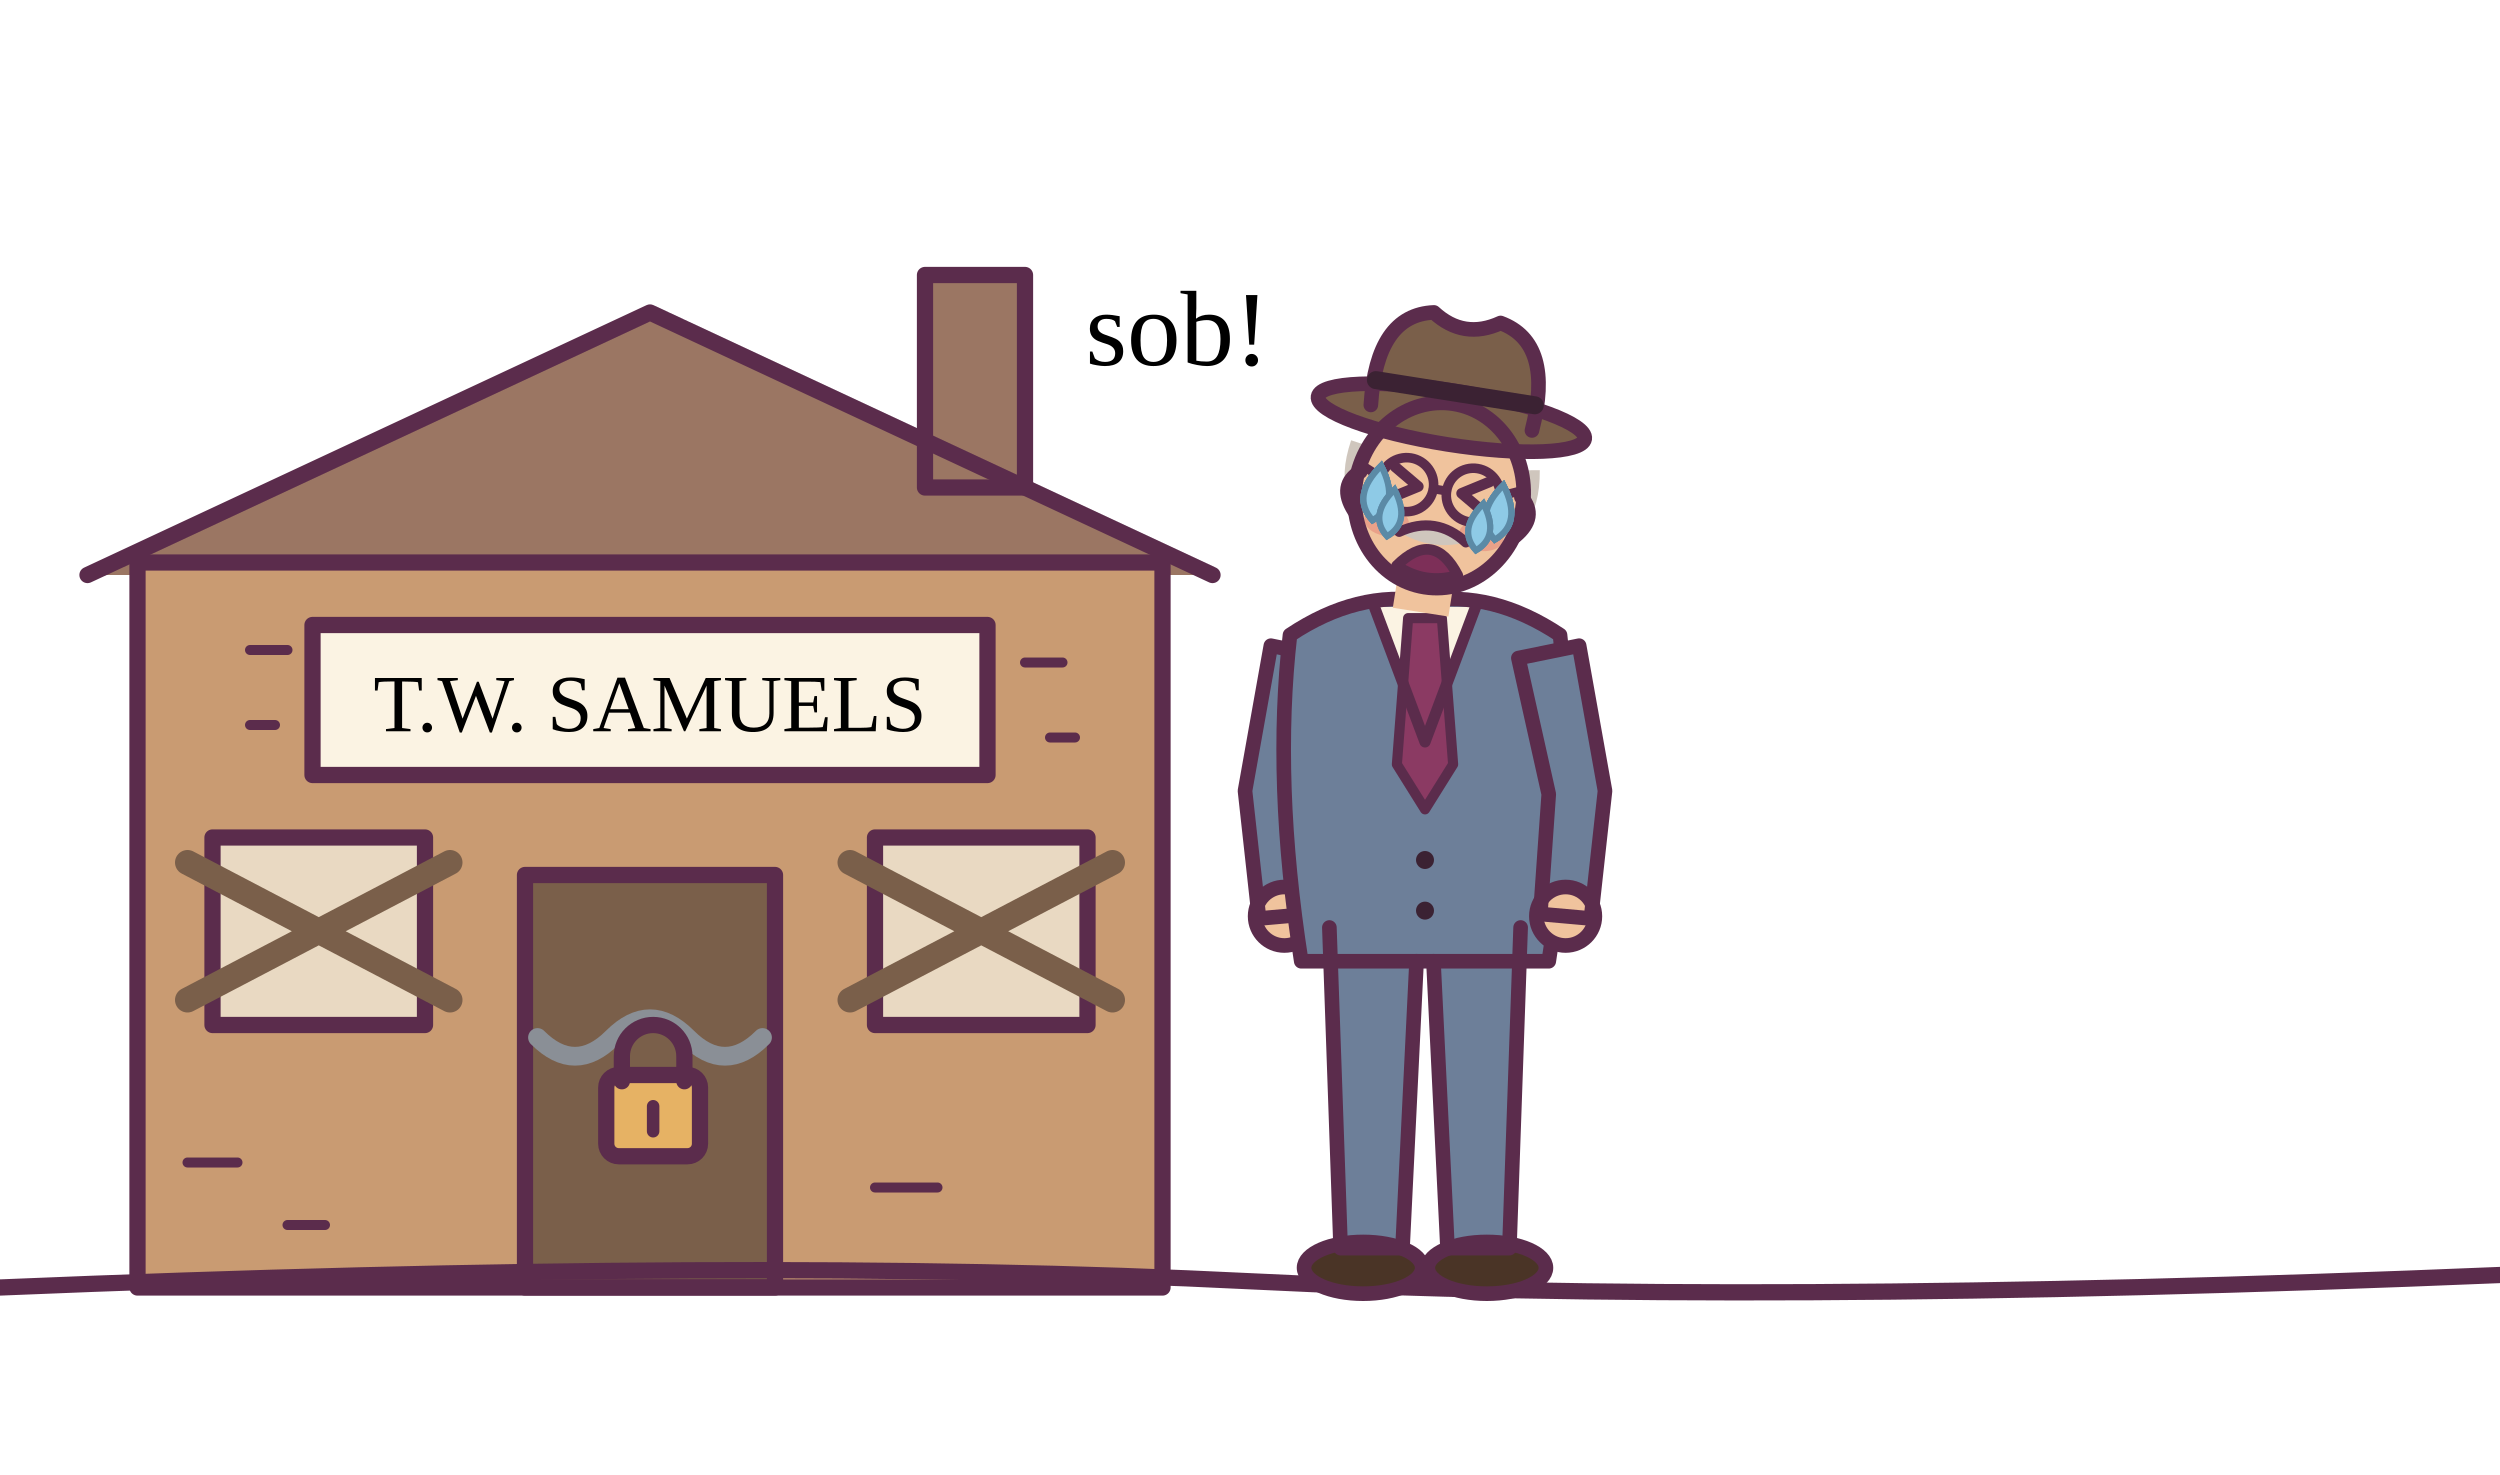
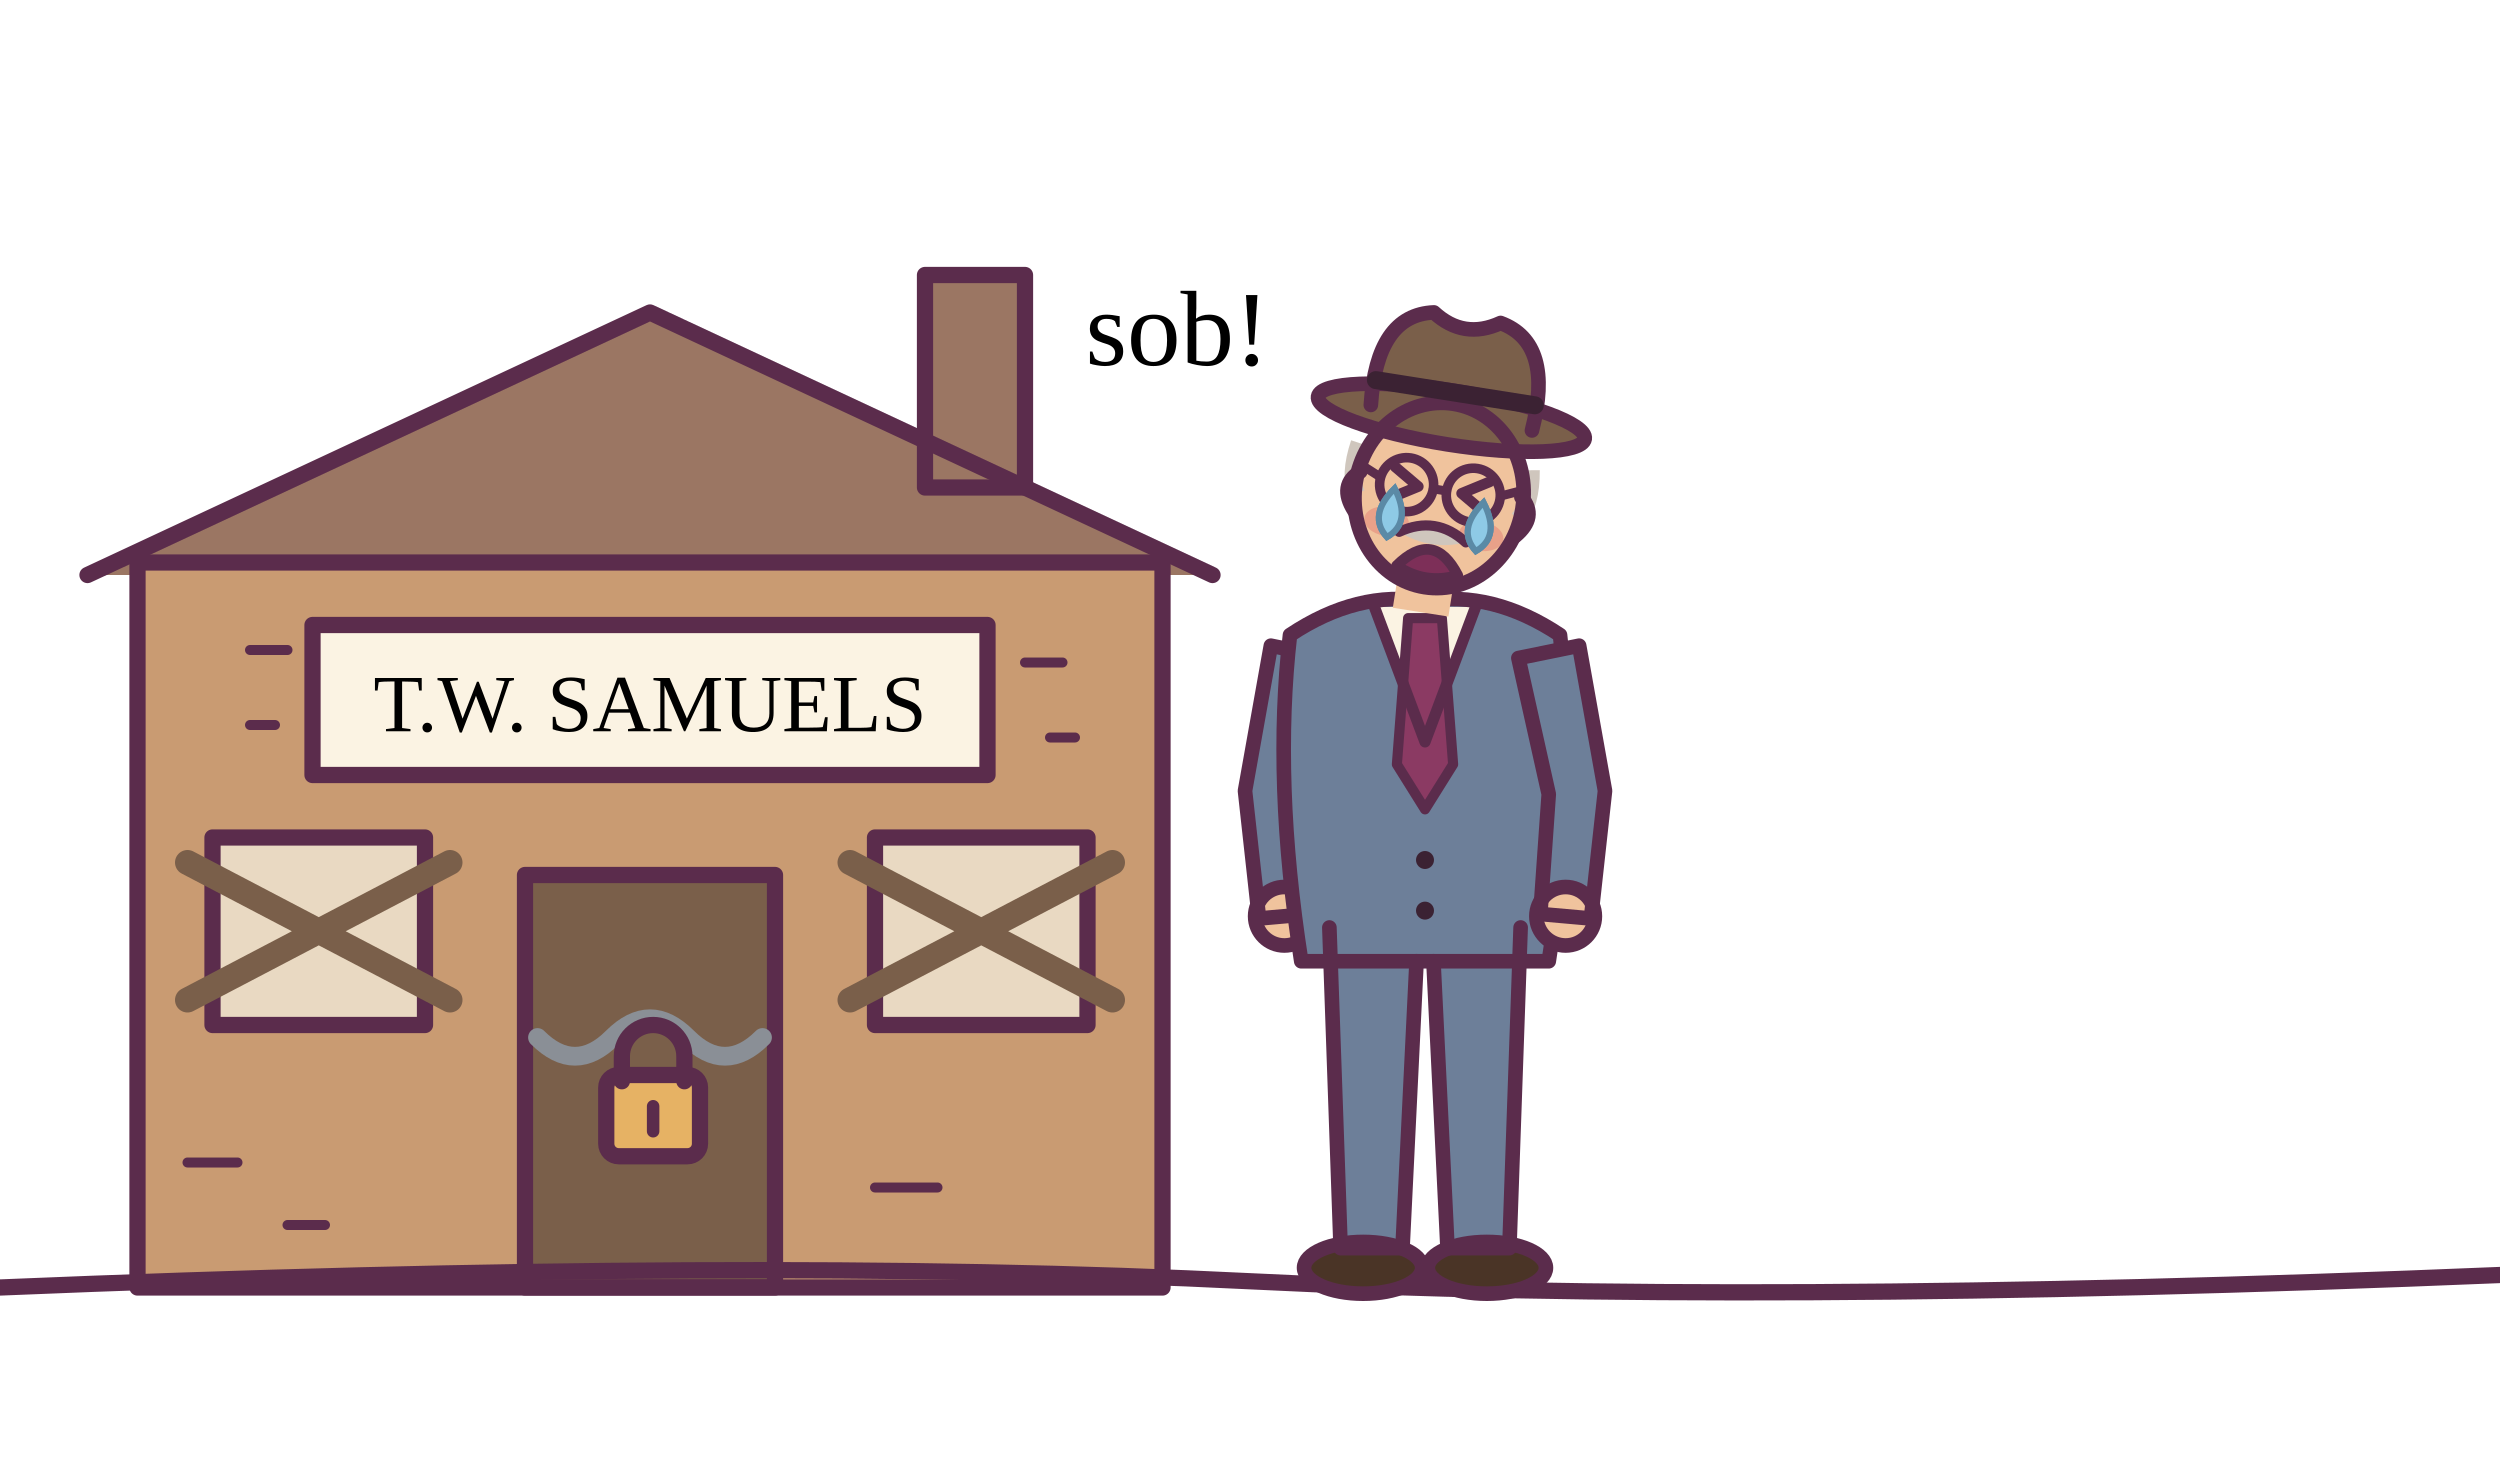
- <svg viewBox="0 0 400 236" role="img" aria-label="Bill padlocks the old T.W. Samuels distillery and walks away sobbing, tears flying off his face">
+ <svg viewBox="0 0 400 236" role="img" aria-label="Bill padlocks the old T.W. Samuels distillery and walks away sobbing, tears falling down his face">
  <g filter="url(#wash)">
    <path d="M14 92 L104 50 L194 92Z" fill="#9b7663" />
    <rect x="148" y="44" width="16" height="34" fill="#9b7663" />
    <rect x="22" y="90" width="164" height="116" fill="#c99b72" />
    <rect x="50" y="100" width="108" height="24" fill="#fbf3e3" />
    <rect x="84" y="140" width="40" height="66" fill="#7a5f4a" />
    <rect x="34" y="134" width="34" height="30" fill="#e9d9c2" />
    <rect x="140" y="134" width="34" height="30" fill="#e9d9c2" />
  </g>
  <g filter="url(#crayon)" fill="none" stroke="#5b2c4c" stroke-width="2.6" stroke-linecap="round" stroke-linejoin="round">
    <path d="M14 92 L104 50 L194 92" />
    <rect x="148" y="44" width="16" height="34" />
    <rect x="22" y="90" width="164" height="116" />
    <rect x="50" y="100" width="108" height="24" />
    <rect x="84" y="140" width="40" height="66" />
    <rect x="34" y="134" width="34" height="30" />
    <rect x="140" y="134" width="34" height="30" />
    <path d="M30 138 L72 160 M30 160 L72 138 M136 138 L178 160 M136 160 L178 138" stroke-width="4" stroke="#7a5f4a" />
    <path d="M40 104 h6 M40 116 h4 M164 106 h6 M168 118 h4 M30 186 h8 M140 190 h10 M46 196 h6" stroke-width="1.6" />
  </g>
  <text class="letter" x="104" y="117" font-size="13" text-anchor="middle">T.W. SAMUELS</text>
  <g filter="url(#crayon)" fill="none" stroke="#5b2c4c" stroke-width="2.6" stroke-linecap="round" stroke-linejoin="round">
    <path d="M86 166 q6 6 12 0 q6 -6 12 0 q6 6 12 0" stroke="#8a8f96" stroke-width="3" />
  </g>
  <g class="lock-swing" style="transform-origin:104px 164px">
    <g filter="url(#wash)">
      <rect x="97" y="172" width="15" height="13" rx="2" fill="#e6b264" />
    </g>
    <g filter="url(#crayon)" fill="none" stroke="#5b2c4c" stroke-width="2.6" stroke-linecap="round" stroke-linejoin="round">
      <path d="M99.5 173 v-4 a5 5 0 0 1 10 0 v4" />
      <rect x="97" y="172" width="15" height="13" rx="2" />
      <path d="M104.5 177 v4" stroke-width="2" />
    </g>
  </g>
  <g filter="url(#crayon)" fill="none" stroke="#5b2c4c" stroke-width="2.6" stroke-linecap="round" stroke-linejoin="round">
    <path d="M0 206 Q120.0 201 200.0 205 T400 204" />
  </g>
  <g transform="translate(228 206) scale(0.9 0.9)">
    <g>
      <g class="walk-away">
        <g class="bob">
          <g>
            <g filter="url(#wash)">
              <path d="M-27.4 -114.1 L-32 -88.3 L-29.5 -65.6 L-20.5 -66.4 L-22 -87.7 L-16.6 -111.9Z" fill="#6d7f99" />
              <circle cx="-25" cy="-66" r="5.2" fill="#f0c39d" />
            </g>
            <g filter="url(#boil)" fill="none" stroke="#5b2c4c" stroke-width="2.6" stroke-linecap="round" stroke-linejoin="round">
              <path d="M-27.4 -114.1 L-32 -88.3 L-29.5 -65.6 L-20.5 -66.4 L-22 -87.7 L-16.6 -111.9Z" />
              <circle cx="-25" cy="-66" r="5.2" />
            </g>
          </g>
          <g>
            <g filter="url(#wash)">
              <ellipse cx="-11" cy="-3.5" rx="10.5" ry="4.6" fill="#4a3426" />
              <ellipse cx="11" cy="-3.5" rx="10.5" ry="4.6" fill="#4a3426" />
              <path d="M-17 -64 L-15 -7 L-4 -7 L-1.5 -58 L1.5 -58 L4 -7 L15 -7 L17 -64Z" fill="#6d7f99" />
              <path d="M-24 -116 Q-27 -90 -22 -58 L22 -58 Q27 -90 24 -116 Q12 -124 0 -122 Q-12 -124 -24 -116Z" fill="#6d7f99" />
              <path d="M-9 -121 L0 -97 L9 -121Z" fill="#fbf3e3" />
              <path d="M-3 -119 L3 -119 L5 -93 L0 -85 L-5 -93Z" fill="#8b3a63" />
            </g>
            <g filter="url(#boil)" fill="none" stroke="#5b2c4c" stroke-width="2.6" stroke-linecap="round" stroke-linejoin="round">
              <ellipse cx="-11" cy="-3.5" rx="10.5" ry="4.6" />
              <ellipse cx="11" cy="-3.5" rx="10.5" ry="4.6" />
              <path d="M-17 -64 L-15 -7 L-4 -7 L-1.5 -58 M1.5 -58 L4 -7 L15 -7 L17 -64" />
              <path d="M-24 -116 Q-27 -90 -22 -58 L22 -58 Q27 -90 24 -116 Q12 -124 0 -122 Q-12 -124 -24 -116Z" />
              <path d="M-9 -121 L0 -97 L9 -121" stroke-width="2" />
              <path d="M-3 -119 L3 -119 L5 -93 L0 -85 L-5 -93Z" stroke-width="1.8" />
              <circle cx="0" cy="-76" r="1.6" fill="#3b2233" stroke="none" />
              <circle cx="0" cy="-67" r="1.6" fill="#3b2233" stroke="none" />
            </g>
          </g>
          <g transform="rotate(9 0 -125)">
            <g filter="url(#wash)">
              <rect x="-5" y="-129" width="10" height="9" fill="#f0c39d" />
              <ellipse cx="0" cy="-141" rx="15" ry="16.5" fill="#f0c39d" />
              <ellipse cx="-14" cy="-140" rx="3" ry="4.4" fill="#f0c39d" />
              <ellipse cx="14" cy="-140" rx="3" ry="4.4" fill="#f0c39d" />
              <ellipse cx="-8.5" cy="-135" rx="4" ry="2.6" fill="#e48b7c" opacity=".6" />
              <ellipse cx="8.5" cy="-135" rx="4" ry="2.6" fill="#e48b7c" opacity=".6" />
              <path d="M-6 -133.5 q6 -4 12 0 q-6 2.5 -12 0Z" fill="#cfc6bd" />
              <path d="M-5.5 -127.5 q5.5 -7.5 11 0 q-5.5 2.6 -11 0Z" fill="#7d2f58" />
              <path d="M-15.5 -148 q-1 6 1 9 M15.5 -148 q1 6 -1 9" fill="none" stroke="#cfc6bd" stroke-width="3" />
              <ellipse cx="0" cy="-155" rx="24" ry="4.8" fill="#7a5f4a" />
              <path d="M-14.5 -155 Q-16 -171 -6 -173 Q0 -169 6 -173 Q16 -171 14.5 -155Z" fill="#7a5f4a" />
            </g>
            <g filter="url(#boil)" fill="none" stroke="#5b2c4c" stroke-width="2.6" stroke-linecap="round" stroke-linejoin="round">
              <ellipse cx="0" cy="-141" rx="15" ry="16.5" />
              <path d="M-14.5 -143 q-3.5 3 0 7" />
              <path d="M14.5 -143 q3.5 3 0 7" />
              <path d="M-8.5 -144.8 l4.6 2.8 l-4.6 2.8 M8.5 -144.8 l-4.6 2.8 l4.6 2.8" stroke-width="1.9" />
              <circle cx="-6" cy="-142" r="4.8" stroke-width="1.7" />
              <circle cx="6" cy="-142" r="4.8" stroke-width="1.7" />
              <path d="M-1.2 -142 h2.4 M-10.8 -142.6 L-14 -144 M10.8 -142.6 L14 -144" stroke-width="1.6" />
              <path d="M-6 -133.5 q6 -4 12 0" stroke-width="1.8" />
              <path d="M-5.5 -127.5 q5.5 -7.5 11 0 q-5.5 2.6 -11 0Z" stroke-width="1.9" />
              <ellipse cx="0" cy="-155" rx="24" ry="4.8" />
              <path d="M-14.5 -155 Q-16 -171 -6 -173 Q0 -169 6 -173 Q16 -171 14.5 -155" />
              <path d="M-14.3 -159.5 L14.3 -159.5" stroke="#3b2233" stroke-width="3.2" />
            </g>
          </g>
          <g>
            <g filter="url(#wash)">
              <path d="M16.6 -111.9 L22 -87.7 L20.5 -66.4 L29.5 -65.6 L32 -88.3 L27.4 -114.1Z" fill="#6d7f99" />
              <circle cx="25" cy="-66" r="5.2" fill="#f0c39d" />
            </g>
            <g filter="url(#boil)" fill="none" stroke="#5b2c4c" stroke-width="2.6" stroke-linecap="round" stroke-linejoin="round">
              <path d="M16.6 -111.9 L22 -87.7 L20.5 -66.4 L29.5 -65.6 L32 -88.3 L27.4 -114.1Z" />
              <circle cx="25" cy="-66" r="5.2" />
            </g>
          </g>
          <g transform="rotate(9 0 -125)">
-             <g class="tear-l" style="animation-delay:0s">
-               <path d="M-11 -144.6 q-4.48 6.16 0 9.8 q4.48 -3.64 0 -9.8Z" fill="#8ecae6" stroke="#5b8aa6" stroke-width="1.1" />
-             </g>
-             <g class="tear-l" style="animation-delay:-0.18s">
-               <path d="M-11 -144.6 q-4.48 6.16 0 9.8 q4.48 -3.64 0 -9.8Z" fill="#8ecae6" stroke="#5b8aa6" stroke-width="1.1" />
-             </g>
-             <g class="tear-l" style="animation-delay:-0.36s">
-               <path d="M-11 -144.6 q-4.48 6.16 0 9.8 q4.48 -3.64 0 -9.8Z" fill="#8ecae6" stroke="#5b8aa6" stroke-width="1.1" />
-             </g>
-             <g class="tear-l" style="animation-delay:-0.54s">
-               <path d="M-11 -144.6 q-4.48 6.16 0 9.8 q4.48 -3.64 0 -9.8Z" fill="#8ecae6" stroke="#5b8aa6" stroke-width="1.1" />
-             </g>
-             <g class="tear-r" style="animation-delay:-0.09s">
-               <path d="M11 -144.6 q-4.48 6.16 0 9.8 q4.48 -3.64 0 -9.8Z" fill="#8ecae6" stroke="#5b8aa6" stroke-width="1.1" />
-             </g>
-             <g class="tear-r" style="animation-delay:-0.27s">
-               <path d="M11 -144.6 q-4.48 6.16 0 9.8 q4.48 -3.64 0 -9.8Z" fill="#8ecae6" stroke="#5b8aa6" stroke-width="1.1" />
-             </g>
-             <g class="tear-r" style="animation-delay:-0.45s">
-               <path d="M11 -144.6 q-4.48 6.16 0 9.8 q4.48 -3.64 0 -9.8Z" fill="#8ecae6" stroke="#5b8aa6" stroke-width="1.1" />
-             </g>
-             <g class="tear-r" style="animation-delay:-0.63s">
-               <path d="M11 -144.6 q-4.48 6.16 0 9.8 q4.48 -3.64 0 -9.8Z" fill="#8ecae6" stroke="#5b8aa6" stroke-width="1.1" />
-             </g>
            <g class="tear-fall" style="animation-delay:0s">
-               <path d="M-8 -140.8 q-3.84 5.28 0 8.4 q3.84 -3.12 0 -8.4Z" fill="#8ecae6" stroke="#5b8aa6" stroke-width="1.1" />
+               <path d="M-8 -141.0 q-4.0 5.5 0 8.75 q4.0 -3.25 0 -8.75Z" fill="#8ecae6" stroke="#5b8aa6" stroke-width="1.1" />
            </g>
            <g class="tear-fall" style="animation-delay:-0.22s">
-               <path d="M8 -140.8 q-3.84 5.28 0 8.4 q3.84 -3.12 0 -8.4Z" fill="#8ecae6" stroke="#5b8aa6" stroke-width="1.1" />
+               <path d="M8 -141.0 q-4.0 5.5 0 8.75 q4.0 -3.25 0 -8.75Z" fill="#8ecae6" stroke="#5b8aa6" stroke-width="1.1" />
            </g>
            <g class="tear-fall" style="animation-delay:-0.44s">
-               <path d="M-8 -140.8 q-3.84 5.28 0 8.4 q3.84 -3.12 0 -8.4Z" fill="#8ecae6" stroke="#5b8aa6" stroke-width="1.1" />
+               <path d="M-8 -141.0 q-4.0 5.5 0 8.75 q4.0 -3.25 0 -8.75Z" fill="#8ecae6" stroke="#5b8aa6" stroke-width="1.1" />
            </g>
            <g class="tear-fall" style="animation-delay:-0.6s">
-               <path d="M8 -140.8 q-3.84 5.28 0 8.4 q3.84 -3.12 0 -8.4Z" fill="#8ecae6" stroke="#5b8aa6" stroke-width="1.1" />
+               <path d="M8 -141.0 q-4.0 5.5 0 8.75 q4.0 -3.25 0 -8.75Z" fill="#8ecae6" stroke="#5b8aa6" stroke-width="1.1" />
            </g>
          </g>
          <text class="letter pop" x="-44" y="-164" font-size="19" text-anchor="middle" style="transform-origin:-44px -170px">sob!</text>
        </g>
      </g>
    </g>
  </g>
</svg>
